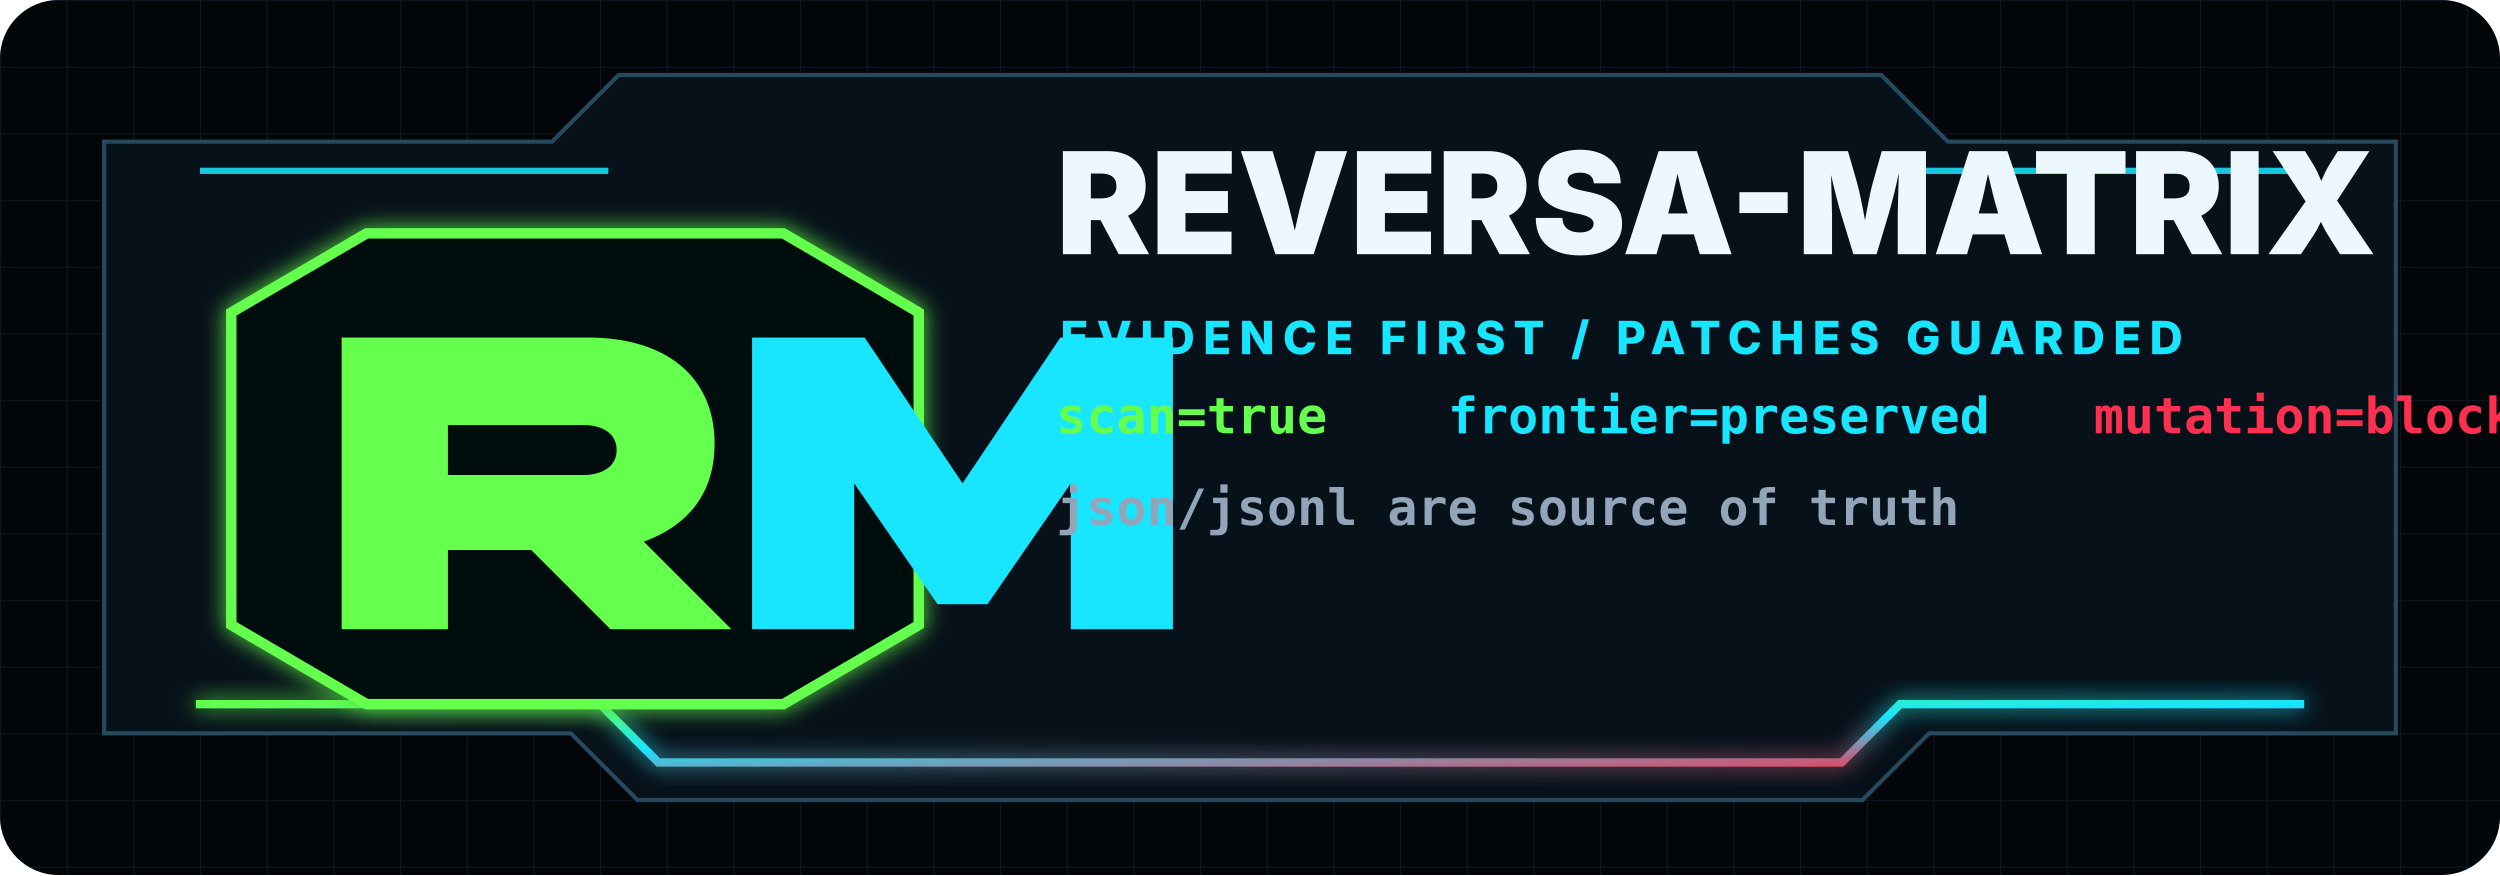
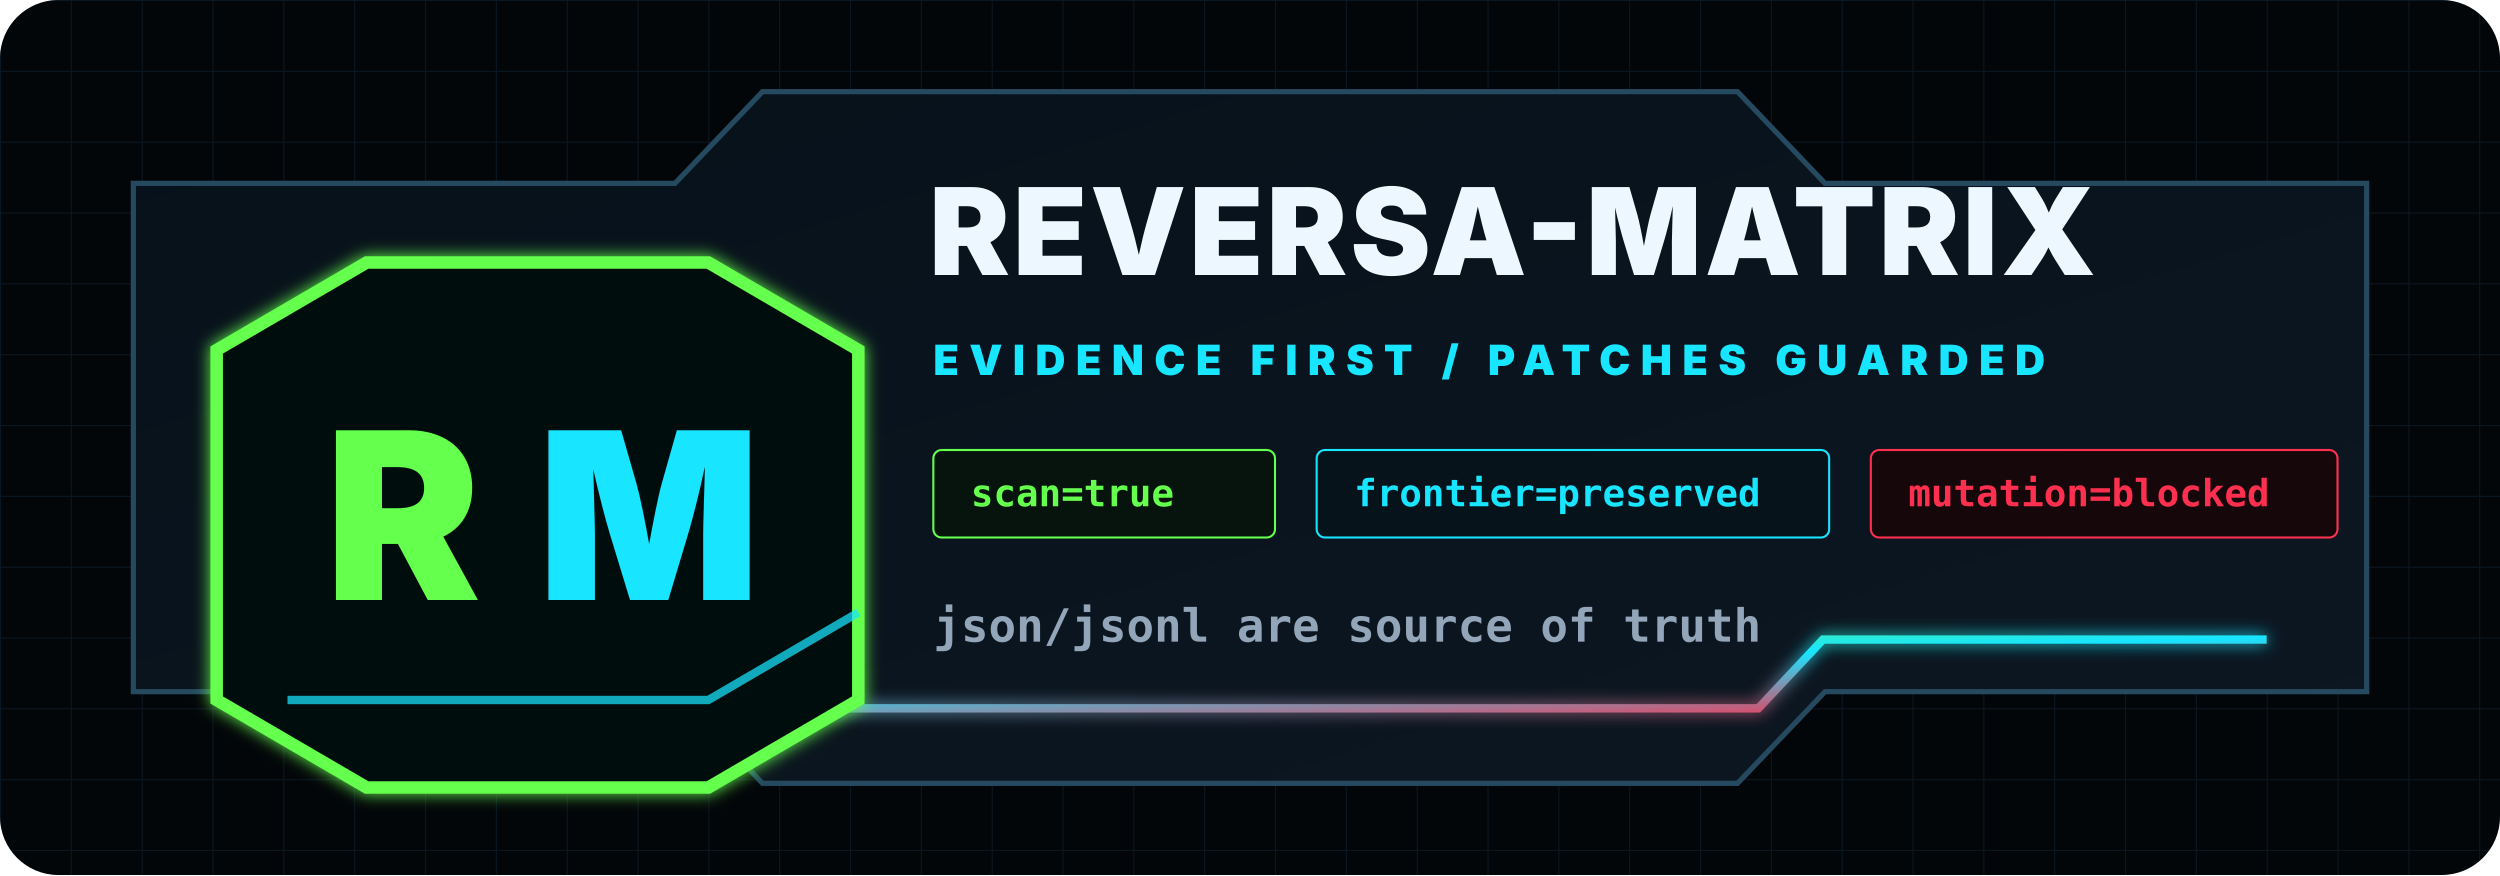
<svg xmlns="http://www.w3.org/2000/svg" role="img" aria-labelledby="title desc" viewBox="0 0 1200 420">
  <defs>
-     <linearGradient id="scan" x1="0" x2="1" y1="0" y2="1">
+     <linearGradient id="rim" x1="0" x2="1" y1="0" y2="1">
      <stop offset="0" stop-color="#65ff4d" />
-       <stop offset="0.5" stop-color="#18e5ff" />
+       <stop offset="0.48" stop-color="#18e5ff" />
      <stop offset="1" stop-color="#ff304f" />
    </linearGradient>
-     <filter id="glow" x="-40%" y="-40%" width="180%" height="180%">
-       <feGaussianBlur stdDeviation="5" result="blur" />
+     <linearGradient id="panel" x1="0" x2="1" y1="0" y2="1">
+       <stop offset="0" stop-color="#07111a" />
+       <stop offset="1" stop-color="#0d1722" />
+     </linearGradient>
+     <filter id="softGlow" x="-30%" y="-30%" width="160%" height="160%">
+       <feGaussianBlur stdDeviation="3.8" result="blur" />
      <feMerge>
        <feMergeNode in="blur" />
        <feMergeNode in="SourceGraphic" />
      </feMerge>
    </filter>
-     <pattern id="grid" width="32" height="32" patternUnits="userSpaceOnUse">
-       <path d="M32 0H0V32" fill="none" stroke="#173143" stroke-width="1" opacity="0.55" />
+     <pattern id="grid" width="34" height="34" patternUnits="userSpaceOnUse">
+       <path d="M34 0H0V34" fill="none" stroke="#183449" stroke-width="1" opacity="0.42" />
    </pattern>
  </defs>
  <rect width="1200" height="420" rx="28" fill="#030609" />
-   <rect width="1200" height="420" rx="28" fill="url(#grid)" opacity="0.72" />
-   <path d="M50 68h215l32-32h606l32 32h215v284h-224l-32 32H306l-32-32H50z" fill="#07111a" stroke="#254a60" stroke-width="2" />
-   <path d="M94 338h194l28 28h568l28-28h194" fill="none" stroke="url(#scan)" stroke-width="4" filter="url(#glow)" />
-   <path d="M96 82h196m616 0h196" fill="none" stroke="#18e5ff" stroke-width="3" opacity="0.85" />
-   <g transform="translate(111 112)">
-     <path d="M65 0h200l65 38v150l-65 38H65L0 188V38z" fill="#04110e" stroke="#65ff4d" stroke-width="5" filter="url(#glow)" />
-     <path d="M53 50h118c38 0 61 19 61 51 0 23-12 39-34 47l42 42h-58l-38-38H104v38H53zm51 42v24h65c9 0 16-4 16-12s-7-12-16-12z" fill="#65ff4d" />
-     <path d="M250 190V50h54l47 70 47-70h54v140h-49v-70l-40 58h-24l-40-58v70z" fill="#18e5ff" />
+   <rect width="1200" height="420" rx="28" fill="url(#grid)" opacity="0.85" />
+   <path d="M64 88h260l42-44h468l42 44h260v244h-260l-42 44H366l-42-44H64z" fill="url(#panel)" stroke="#254a60" stroke-width="2.5" />
+   <path d="M112 112h238m501 0h238" fill="none" stroke="#18e5ff" stroke-width="4" opacity="0.9" filter="url(#softGlow)" />
+   <path d="M112 307h213l31 33h488l31-33h213" fill="none" stroke="url(#rim)" stroke-width="4" filter="url(#softGlow)" />
+   <g transform="translate(104 126)">
+     <path d="M72 0h164l72 42v168l-72 42H72L0 210V42z" fill="#03100d" stroke="#65ff4d" stroke-width="6" filter="url(#softGlow)" />
+     <path d="M34 210h202l72-42" fill="none" stroke="#18e5ff" stroke-width="4" opacity="0.72" />
+     <text x="52" y="162" fill="#65ff4d" font-family="Inter,Segoe UI,Arial,sans-serif" font-size="112" font-weight="950" letter-spacing="-8">R</text>
+     <text x="154" y="162" fill="#18e5ff" font-family="Inter,Segoe UI,Arial,sans-serif" font-size="112" font-weight="950" letter-spacing="-8">M</text>
  </g>
-   <g transform="translate(507 122)">
-     <text x="0" y="0" fill="#edf7ff" font-family="Inter,Segoe UI,Arial,sans-serif" font-size="68" font-weight="900" letter-spacing="0">REVERSA-MATRIX</text>
-     <text x="2" y="48" fill="#18e5ff" font-family="Inter,Segoe UI,Arial,sans-serif" font-size="22" font-weight="800" letter-spacing="4">EVIDENCE FIRST / PATCHES GUARDED</text>
-     <g transform="translate(0 86)" font-family="ui-monospace,Consolas,monospace" font-size="24" font-weight="700">
-       <text x="0" y="0" fill="#65ff4d">scan=true</text>
-       <text x="188" y="0" fill="#18e5ff">frontier=preserved</text>
-       <text x="498" y="0" fill="#ff304f">mutation=blocked</text>
-       <text x="0" y="44" fill="#93a5b8">json/jsonl are source of truth</text>
+   <g transform="translate(446 132)">
+     <text x="0" y="0" fill="#edf7ff" font-family="Inter,Segoe UI,Arial,sans-serif" font-size="58" font-weight="950" letter-spacing="1.5">REVERSA-MATRIX</text>
+     <text x="2" y="48" fill="#18e5ff" font-family="Inter,Segoe UI,Arial,sans-serif" font-size="20" font-weight="900" letter-spacing="5">EVIDENCE FIRST / PATCHES GUARDED</text>
+     <rect x="2" y="84" width="164" height="42" rx="4" fill="#06140d" stroke="#65ff4d" />
+     <rect x="186" y="84" width="246" height="42" rx="4" fill="#06131a" stroke="#18e5ff" />
+     <rect x="452" y="84" width="224" height="42" rx="4" fill="#16070b" stroke="#ff304f" />
+     <g font-family="ui-monospace,Consolas,monospace" font-size="18" font-weight="800">
+       <text x="20" y="111" fill="#65ff4d">scan=true</text>
+       <text x="204" y="111" fill="#18e5ff">frontier=preserved</text>
+       <text x="470" y="111" fill="#ff304f">mutation=blocked</text>
    </g>
+     <text x="2" y="176" fill="#93a5b8" font-family="ui-monospace,Consolas,monospace" font-size="22" font-weight="700">json/jsonl are source of truth</text>
  </g>
</svg>
